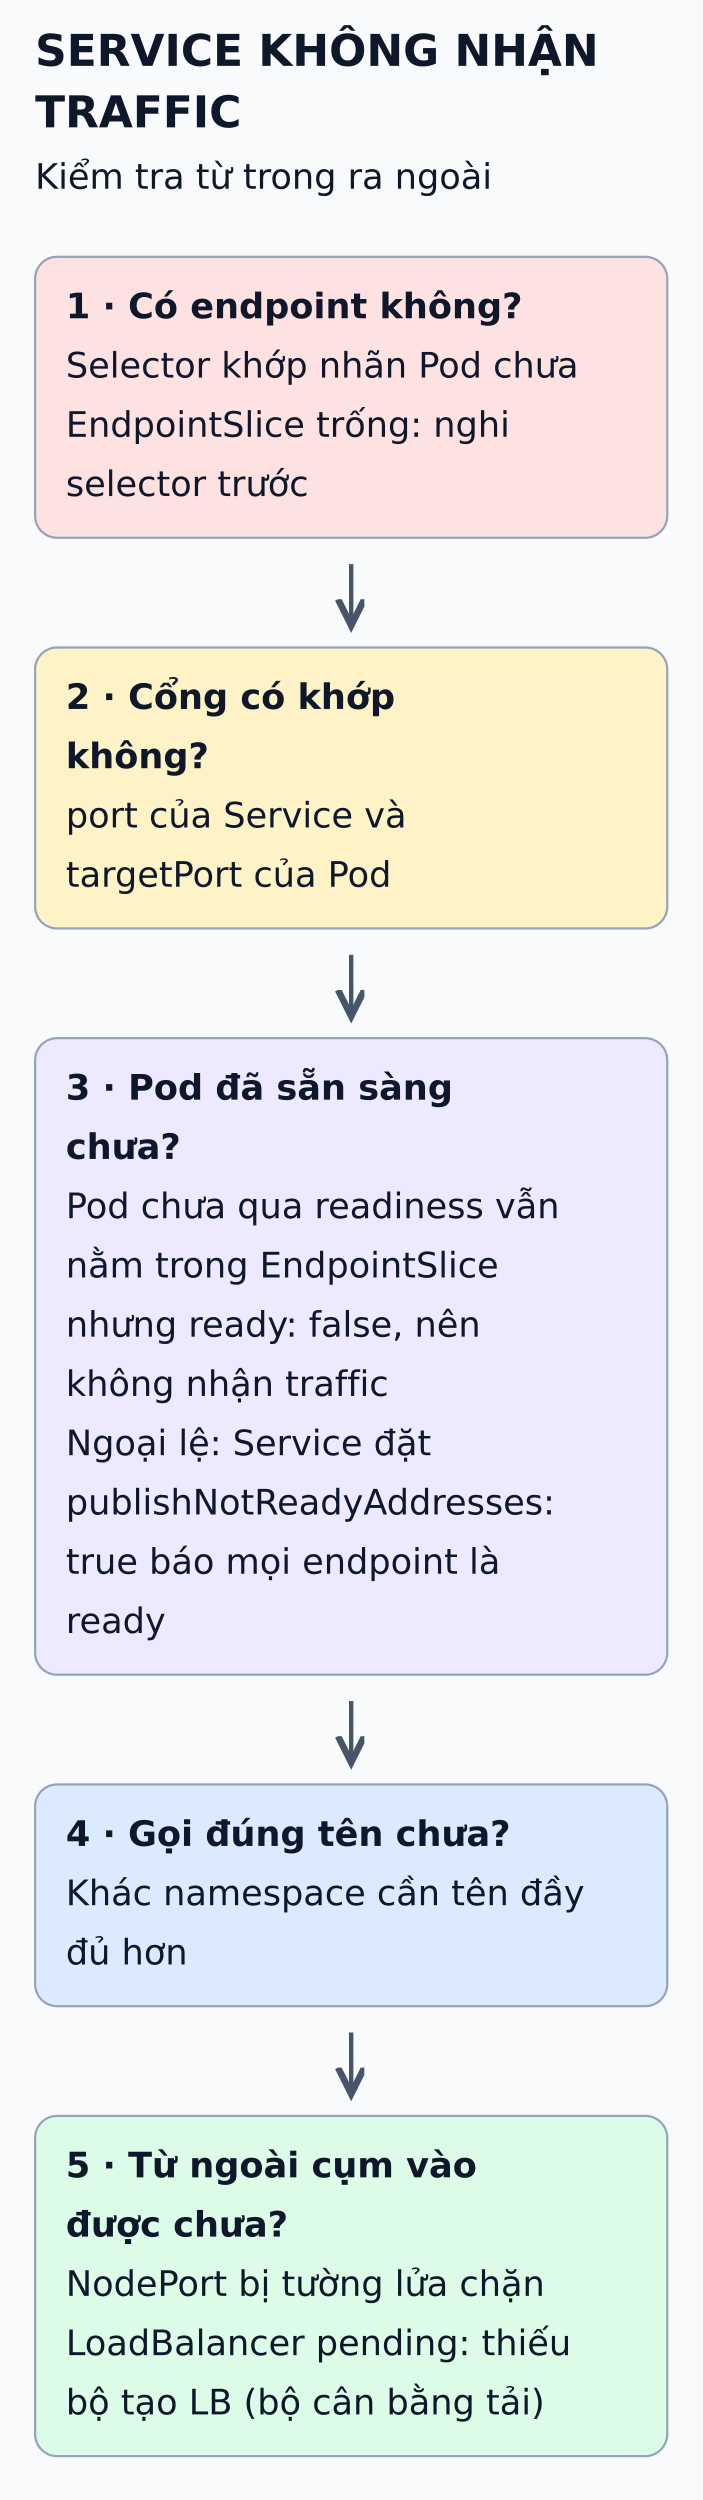
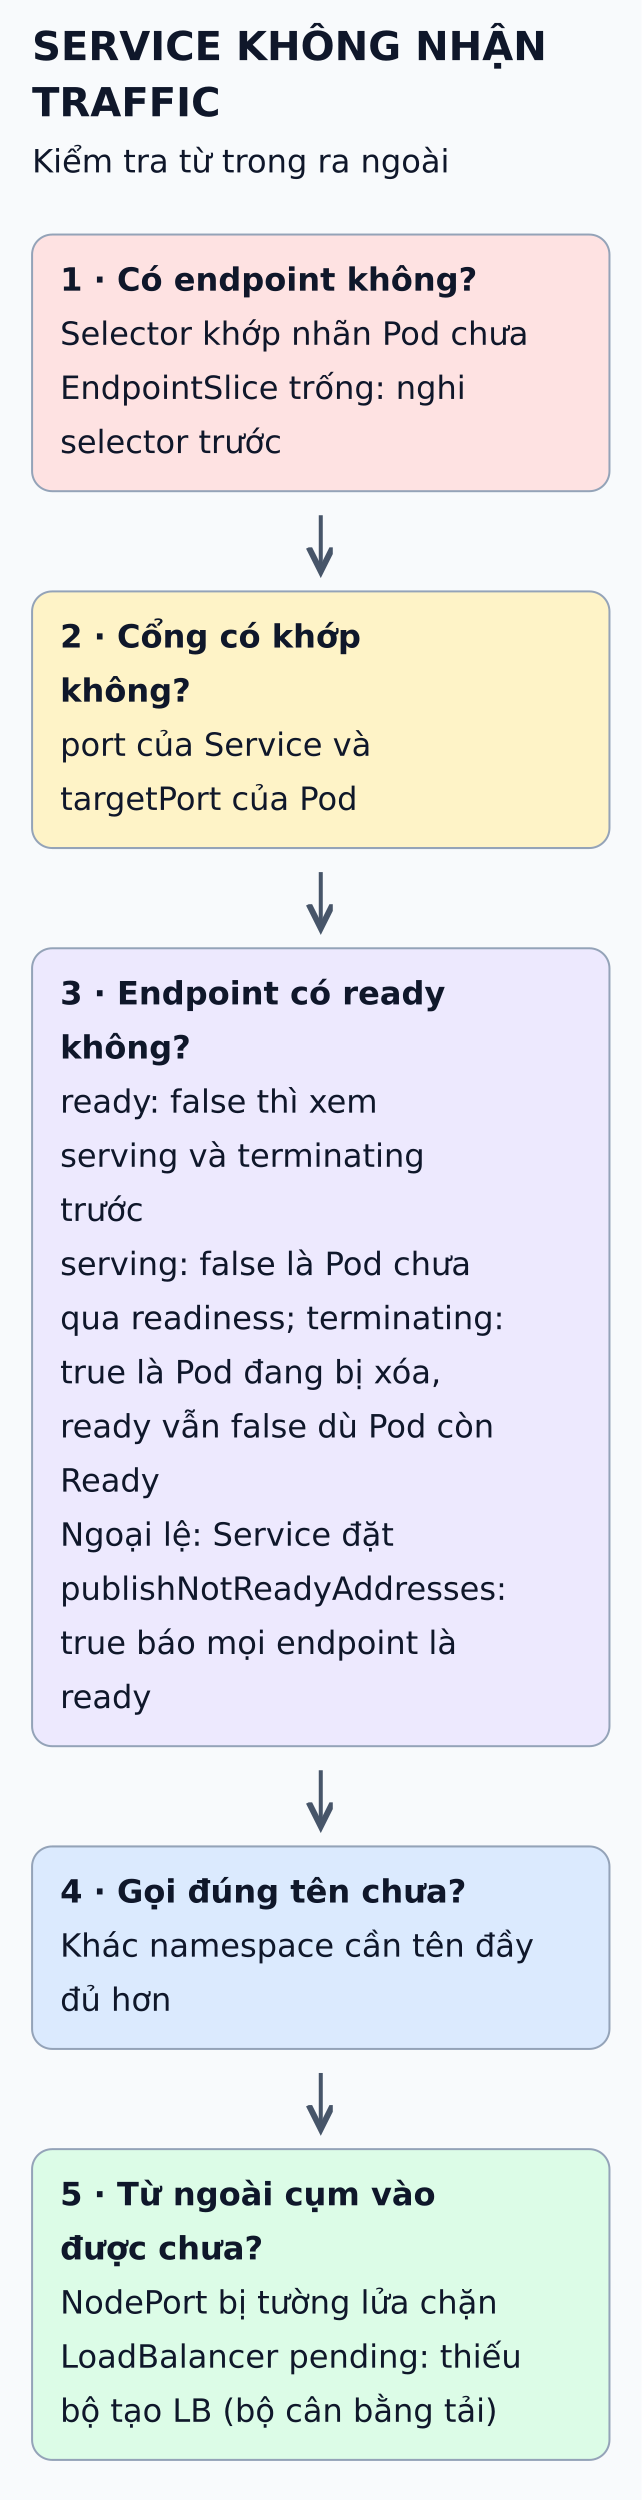
- <svg xmlns="http://www.w3.org/2000/svg" viewBox="0 0 320 1139" width="320" height="1139" role="img" aria-labelledby="title desc">
+ <svg xmlns="http://www.w3.org/2000/svg" viewBox="0 0 320 1247" width="320" height="1247" role="img" aria-labelledby="title desc">
  <defs>
    <marker id="arrow" markerWidth="8" markerHeight="8" refX="6" refY="3" orient="auto">
      <path d="M0,0 L6,3 L0,6" fill="none" stroke="#475569" stroke-width="1.5" />
    </marker>
  </defs>
-   <rect width="320" height="1139" fill="#f8fafc" />
+   <rect width="320" height="1247" fill="#f8fafc" />
  <g font-family="DejaVu Sans, Arial, sans-serif" fill="#0f172a">
    <text x="16" y="30" font-size="20" font-weight="bold">SERVICE KHÔNG NHẬN</text>
    <text x="16" y="58" font-size="20" font-weight="bold">TRAFFIC</text>
    <text x="16" y="86" font-size="16" font-weight="normal">Kiểm tra từ trong ra ngoài</text>
    <rect x="16" y="117" width="288" height="128" rx="10" fill="#fee2e2" stroke="#94a3b8" />
    <text x="30" y="145" font-size="16" font-weight="bold">1 · Có endpoint không?</text>
    <text x="30" y="172" font-size="16" font-weight="normal">Selector khớp nhãn Pod chưa</text>
    <text x="30" y="199" font-size="16" font-weight="normal">EndpointSlice trống: nghi</text>
    <text x="30" y="226" font-size="16" font-weight="normal">selector trước</text>
    <line x1="160" y1="257" x2="160" y2="285" stroke="#475569" stroke-width="2" marker-end="url(#arrow)" />
    <rect x="16" y="295" width="288" height="128" rx="10" fill="#fef3c7" stroke="#94a3b8" />
    <text x="30" y="323" font-size="16" font-weight="bold">2 · Cổng có khớp</text>
    <text x="30" y="350" font-size="16" font-weight="bold">không?</text>
    <text x="30" y="377" font-size="16" font-weight="normal">port của Service và</text>
    <text x="30" y="404" font-size="16" font-weight="normal">targetPort của Pod</text>
    <line x1="160" y1="435" x2="160" y2="463" stroke="#475569" stroke-width="2" marker-end="url(#arrow)" />
-     <rect x="16" y="473" width="288" height="290" rx="10" fill="#ede9fe" stroke="#94a3b8" />
-     <text x="30" y="501" font-size="16" font-weight="bold">3 · Pod đã sẵn sàng</text>
-     <text x="30" y="528" font-size="16" font-weight="bold">chưa?</text>
-     <text x="30" y="555" font-size="16" font-weight="normal">Pod chưa qua readiness vẫn</text>
-     <text x="30" y="582" font-size="16" font-weight="normal">nằm trong EndpointSlice</text>
-     <text x="30" y="609" font-size="16" font-weight="normal">nhưng ready: false, nên</text>
-     <text x="30" y="636" font-size="16" font-weight="normal">không nhận traffic</text>
-     <text x="30" y="663" font-size="16" font-weight="normal">Ngoại lệ: Service đặt</text>
-     <text x="30" y="690" font-size="16" font-weight="normal">publishNotReadyAddresses:</text>
-     <text x="30" y="717" font-size="16" font-weight="normal">true báo mọi endpoint là</text>
-     <text x="30" y="744" font-size="16" font-weight="normal">ready</text>
-     <line x1="160" y1="775" x2="160" y2="803" stroke="#475569" stroke-width="2" marker-end="url(#arrow)" />
-     <rect x="16" y="813" width="288" height="101" rx="10" fill="#dbeafe" stroke="#94a3b8" />
-     <text x="30" y="841" font-size="16" font-weight="bold">4 · Gọi đúng tên chưa?</text>
-     <text x="30" y="868" font-size="16" font-weight="normal">Khác namespace cần tên đầy</text>
-     <text x="30" y="895" font-size="16" font-weight="normal">đủ hơn</text>
-     <line x1="160" y1="926" x2="160" y2="954" stroke="#475569" stroke-width="2" marker-end="url(#arrow)" />
-     <rect x="16" y="964" width="288" height="155" rx="10" fill="#dcfce7" stroke="#94a3b8" />
-     <text x="30" y="992" font-size="16" font-weight="bold">5 · Từ ngoài cụm vào</text>
-     <text x="30" y="1019" font-size="16" font-weight="bold">được chưa?</text>
-     <text x="30" y="1046" font-size="16" font-weight="normal">NodePort bị tường lửa chặn</text>
-     <text x="30" y="1073" font-size="16" font-weight="normal">LoadBalancer pending: thiếu</text>
-     <text x="30" y="1100" font-size="16" font-weight="normal">bộ tạo LB (bộ cân bằng tải)</text>
+     <rect x="16" y="473" width="288" height="398" rx="10" fill="#ede9fe" stroke="#94a3b8" />
+     <text x="30" y="501" font-size="16" font-weight="bold">3 · Endpoint có ready</text>
+     <text x="30" y="528" font-size="16" font-weight="bold">không?</text>
+     <text x="30" y="555" font-size="16" font-weight="normal">ready: false thì xem</text>
+     <text x="30" y="582" font-size="16" font-weight="normal">serving và terminating</text>
+     <text x="30" y="609" font-size="16" font-weight="normal">trước</text>
+     <text x="30" y="636" font-size="16" font-weight="normal">serving: false là Pod chưa</text>
+     <text x="30" y="663" font-size="16" font-weight="normal">qua readiness; terminating:</text>
+     <text x="30" y="690" font-size="16" font-weight="normal">true là Pod đang bị xóa,</text>
+     <text x="30" y="717" font-size="16" font-weight="normal">ready vẫn false dù Pod còn</text>
+     <text x="30" y="744" font-size="16" font-weight="normal">Ready</text>
+     <text x="30" y="771" font-size="16" font-weight="normal">Ngoại lệ: Service đặt</text>
+     <text x="30" y="798" font-size="16" font-weight="normal">publishNotReadyAddresses:</text>
+     <text x="30" y="825" font-size="16" font-weight="normal">true báo mọi endpoint là</text>
+     <text x="30" y="852" font-size="16" font-weight="normal">ready</text>
+     <line x1="160" y1="883" x2="160" y2="911" stroke="#475569" stroke-width="2" marker-end="url(#arrow)" />
+     <rect x="16" y="921" width="288" height="101" rx="10" fill="#dbeafe" stroke="#94a3b8" />
+     <text x="30" y="949" font-size="16" font-weight="bold">4 · Gọi đúng tên chưa?</text>
+     <text x="30" y="976" font-size="16" font-weight="normal">Khác namespace cần tên đầy</text>
+     <text x="30" y="1003" font-size="16" font-weight="normal">đủ hơn</text>
+     <line x1="160" y1="1034" x2="160" y2="1062" stroke="#475569" stroke-width="2" marker-end="url(#arrow)" />
+     <rect x="16" y="1072" width="288" height="155" rx="10" fill="#dcfce7" stroke="#94a3b8" />
+     <text x="30" y="1100" font-size="16" font-weight="bold">5 · Từ ngoài cụm vào</text>
+     <text x="30" y="1127" font-size="16" font-weight="bold">được chưa?</text>
+     <text x="30" y="1154" font-size="16" font-weight="normal">NodePort bị tường lửa chặn</text>
+     <text x="30" y="1181" font-size="16" font-weight="normal">LoadBalancer pending: thiếu</text>
+     <text x="30" y="1208" font-size="16" font-weight="normal">bộ tạo LB (bộ cân bằng tải)</text>
  </g>
</svg>
